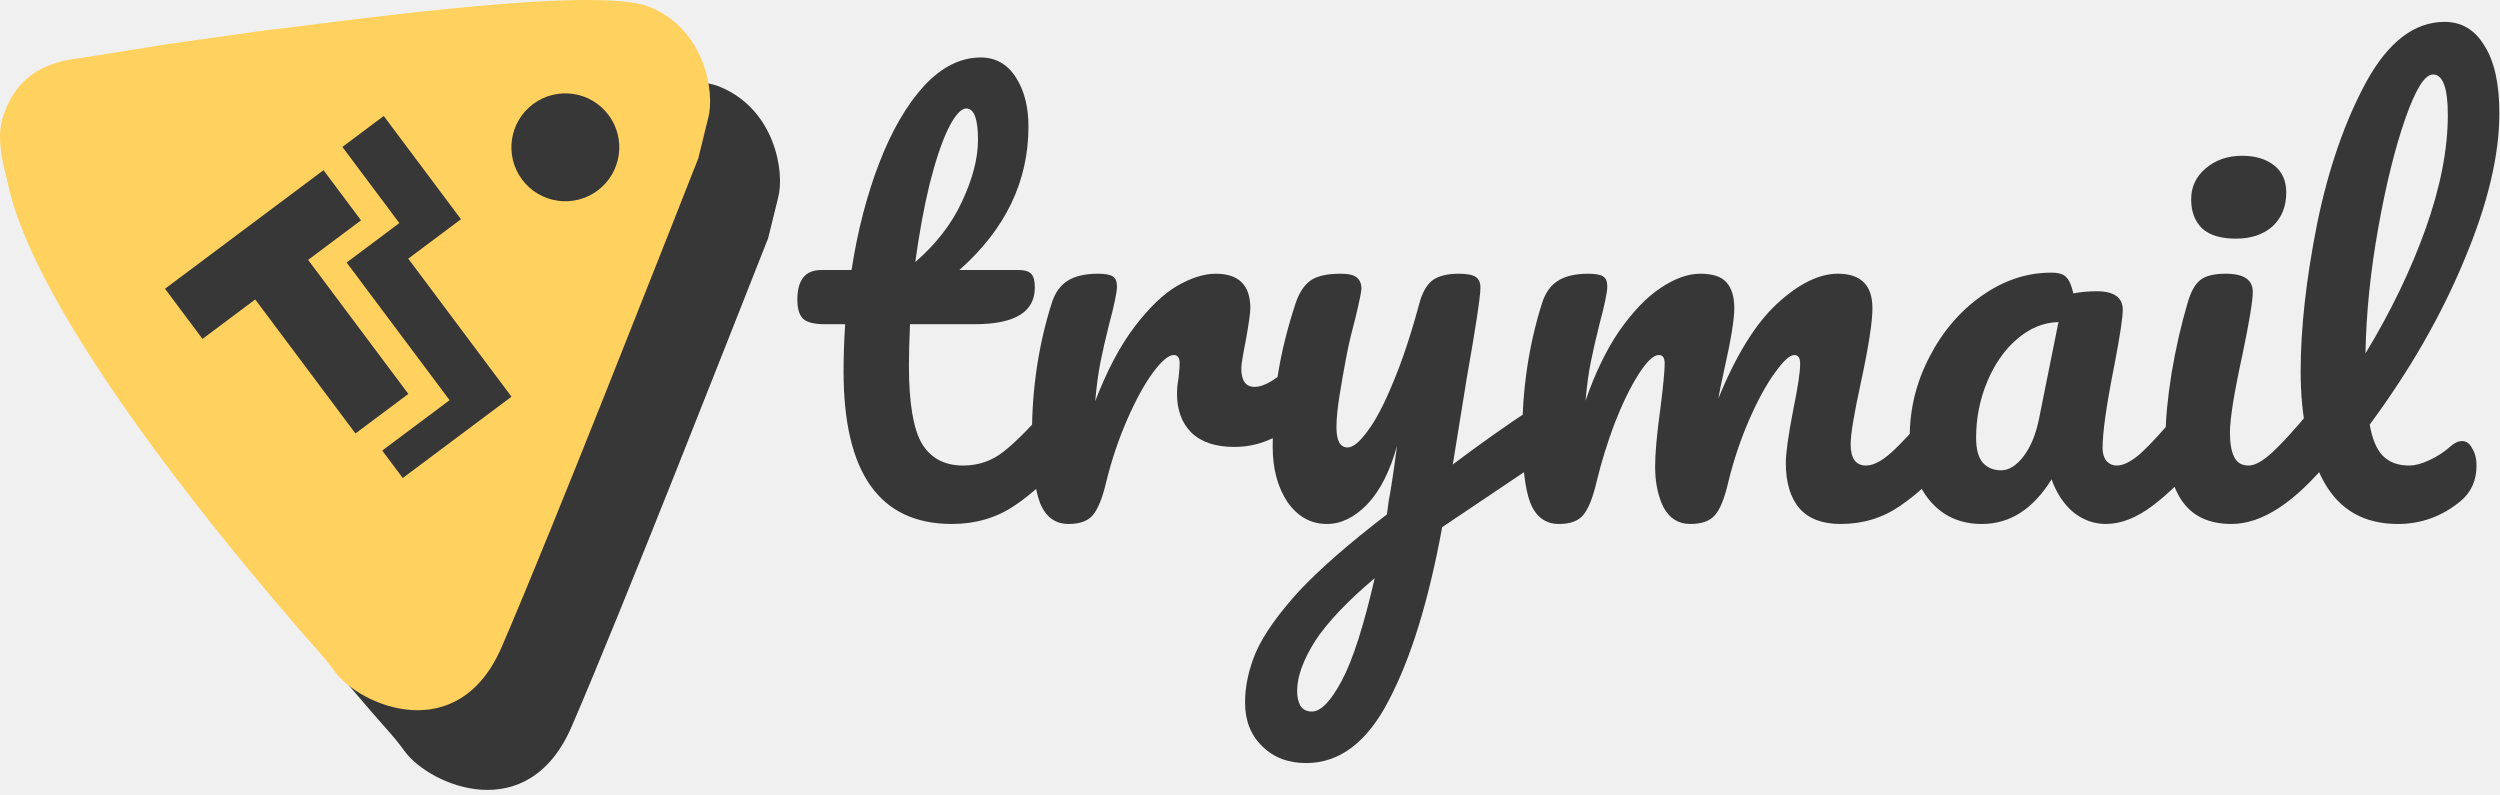
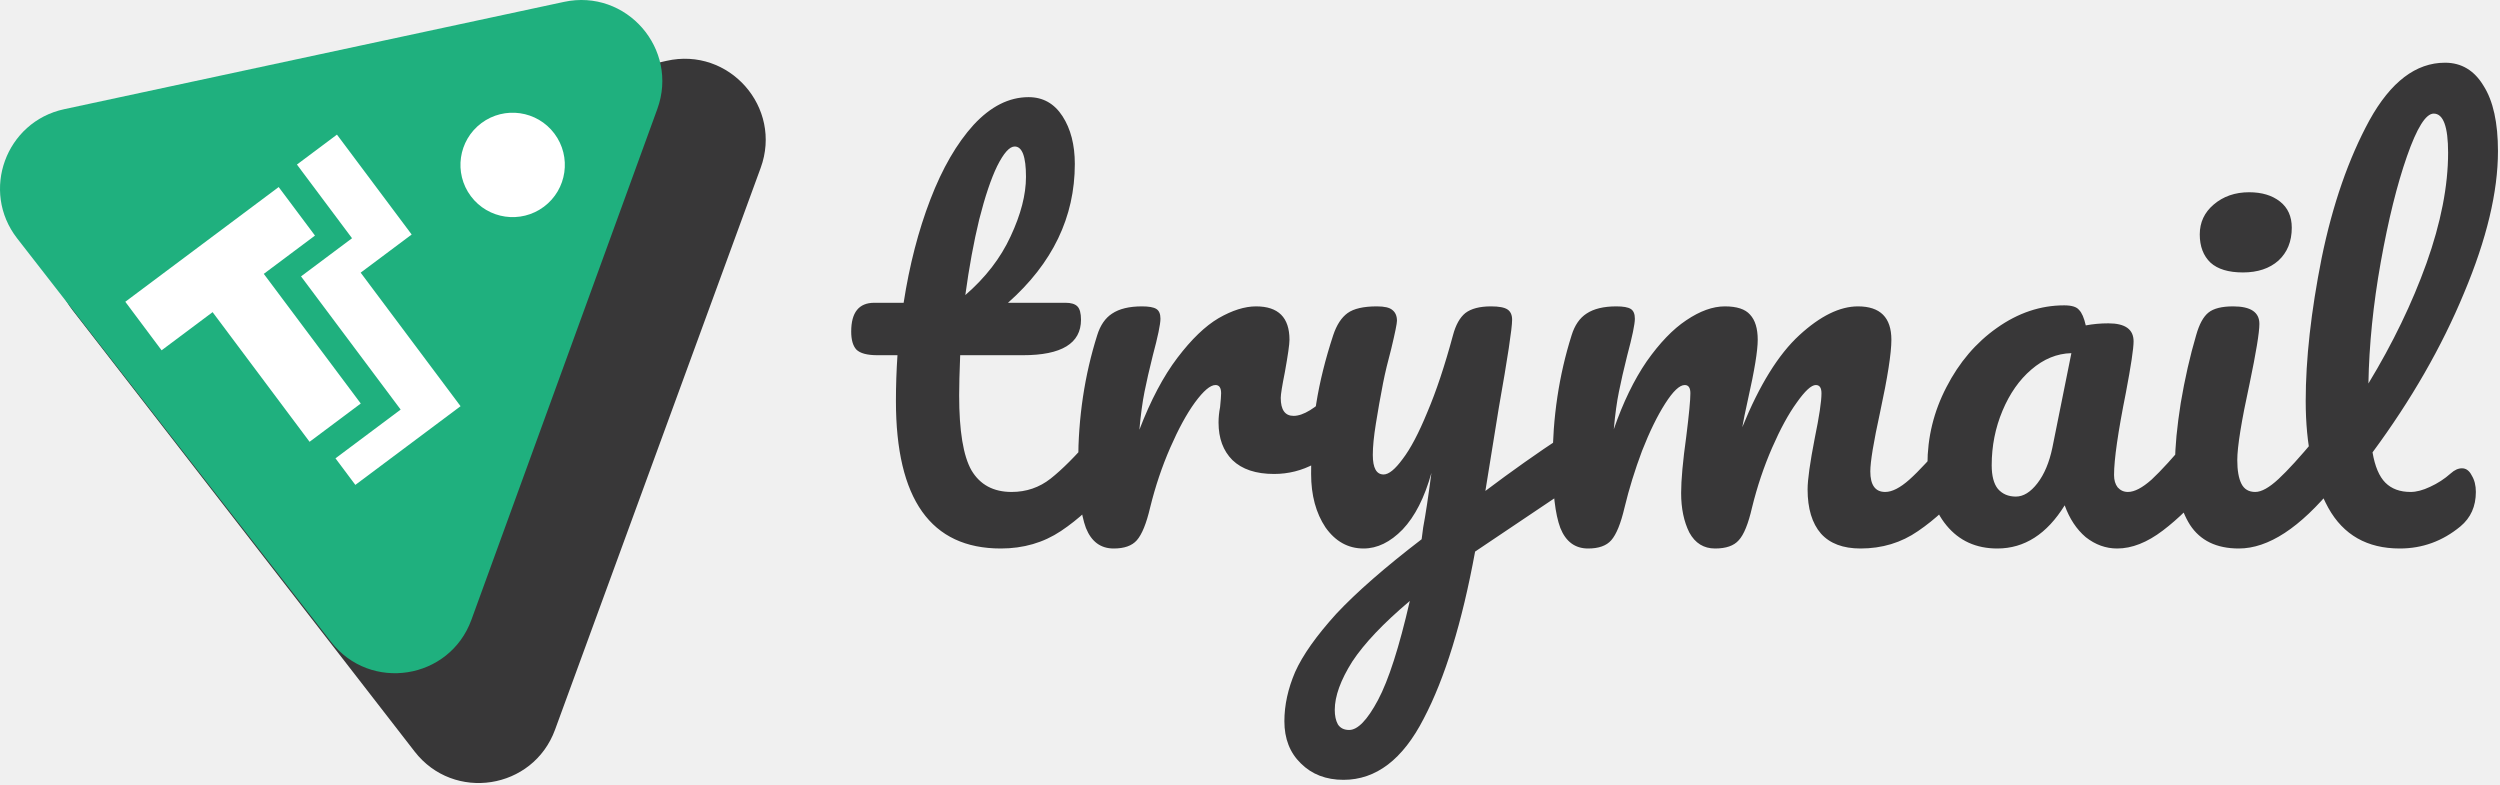
- <svg xmlns="http://www.w3.org/2000/svg" width="447" height="142" viewBox="0 0 447 142" fill="none">
-   <path d="M189.4 72.026C190.223 72.026 190.856 72.406 191.3 73.166C191.806 73.926 192.06 74.971 192.06 76.301C192.06 78.835 191.458 80.798 190.255 82.191C187.531 85.548 184.555 88.303 181.325 90.456C178.095 92.61 174.39 93.686 170.21 93.686C157.29 93.686 150.83 84.598 150.83 66.421C150.83 63.635 150.925 60.816 151.115 57.966H147.41C145.51 57.966 144.211 57.618 143.515 56.921C142.881 56.225 142.565 55.116 142.565 53.596C142.565 50.05 143.99 48.276 146.84 48.276H152.255C153.331 41.31 154.978 34.945 157.195 29.181C159.411 23.418 162.071 18.826 165.175 15.406C168.341 11.986 171.73 10.276 175.34 10.276C178 10.276 180.09 11.448 181.61 13.791C183.13 16.135 183.89 19.08 183.89 22.626C183.89 32.443 179.773 40.993 171.54 48.276H182.18C183.193 48.276 183.921 48.498 184.365 48.941C184.808 49.385 185.03 50.208 185.03 51.411C185.03 55.781 181.451 57.966 174.295 57.966H162.705C162.578 61.133 162.515 63.603 162.515 65.376C162.515 71.963 163.275 76.586 164.795 79.246C166.378 81.906 168.848 83.236 172.205 83.236C174.928 83.236 177.335 82.413 179.425 80.766C181.515 79.12 183.985 76.65 186.835 73.356C187.595 72.47 188.45 72.026 189.4 72.026ZM172.775 19.396C171.825 19.396 170.748 20.6 169.545 23.006C168.405 25.35 167.296 28.643 166.22 32.886C165.206 37.066 164.351 41.721 163.655 46.851C167.391 43.621 170.178 40.011 172.015 36.021C173.915 31.968 174.865 28.295 174.865 25.001C174.865 21.265 174.168 19.396 172.775 19.396ZM191.07 93.686C188.663 93.686 186.953 92.42 185.94 89.886C184.99 87.353 184.515 83.3 184.515 77.726C184.515 69.493 185.686 61.671 188.03 54.261C188.6 52.425 189.518 51.095 190.785 50.271C192.115 49.385 193.951 48.941 196.295 48.941C197.561 48.941 198.448 49.1 198.955 49.416C199.461 49.733 199.715 50.335 199.715 51.221C199.715 52.235 199.24 54.515 198.29 58.061C197.656 60.595 197.15 62.811 196.77 64.711C196.39 66.611 196.073 68.955 195.82 71.741C197.91 66.295 200.253 61.861 202.85 58.441C205.446 55.021 207.98 52.583 210.45 51.126C212.983 49.67 215.295 48.941 217.385 48.941C221.501 48.941 223.56 51 223.56 55.116C223.56 55.94 223.275 57.935 222.705 61.101C222.198 63.635 221.945 65.218 221.945 65.851C221.945 68.068 222.736 69.176 224.32 69.176C226.093 69.176 228.373 67.783 231.16 64.996C231.983 64.173 232.838 63.761 233.725 63.761C234.548 63.761 235.181 64.141 235.625 64.901C236.131 65.598 236.385 66.548 236.385 67.751C236.385 70.095 235.751 71.931 234.485 73.261C232.711 75.098 230.621 76.681 228.215 78.011C225.871 79.278 223.37 79.911 220.71 79.911C217.353 79.911 214.788 79.056 213.015 77.346C211.305 75.636 210.45 73.325 210.45 70.411C210.45 69.461 210.545 68.511 210.735 67.561C210.861 66.295 210.925 65.44 210.925 64.996C210.925 63.983 210.576 63.476 209.88 63.476C208.93 63.476 207.663 64.553 206.08 66.706C204.56 68.796 203.04 71.583 201.52 75.066C200 78.55 198.765 82.223 197.815 86.086C197.118 89.063 196.295 91.09 195.345 92.166C194.458 93.18 193.033 93.686 191.07 93.686ZM276.197 72.216C277.02 72.216 277.654 72.628 278.097 73.451C278.604 74.211 278.857 75.193 278.857 76.396C278.857 77.853 278.635 78.993 278.192 79.816C277.749 80.64 277.052 81.368 276.102 82.001L257.862 94.256C255.455 107.366 252.289 117.658 248.362 125.131C244.499 132.668 239.559 136.436 233.542 136.436C230.312 136.436 227.684 135.423 225.657 133.396C223.63 131.433 222.617 128.836 222.617 125.606C222.617 122.63 223.282 119.59 224.612 116.486C226.005 113.383 228.539 109.805 232.212 105.751C235.949 101.761 241.205 97.17 247.982 91.976L248.267 89.791C248.71 87.448 249.217 84.091 249.787 79.721C248.52 84.281 246.747 87.765 244.467 90.171C242.187 92.515 239.78 93.686 237.247 93.686C234.397 93.686 232.054 92.388 230.217 89.791C228.444 87.131 227.557 83.838 227.557 79.911C227.557 75.161 227.874 70.823 228.507 66.896C229.14 62.906 230.185 58.695 231.642 54.261C232.275 52.361 233.162 51 234.302 50.176C235.442 49.353 237.247 48.941 239.717 48.941C241.11 48.941 242.06 49.163 242.567 49.606C243.137 50.05 243.422 50.715 243.422 51.601C243.422 52.108 243.074 53.818 242.377 56.731C241.744 59.075 241.237 61.196 240.857 63.096C240.35 65.693 239.907 68.195 239.527 70.601C239.147 72.945 238.957 74.876 238.957 76.396C238.957 78.803 239.622 80.006 240.952 80.006C241.902 80.006 243.074 79.056 244.467 77.156C245.924 75.256 247.444 72.375 249.027 68.511C250.674 64.648 252.257 59.898 253.777 54.261C254.284 52.361 255.044 51 256.057 50.176C257.134 49.353 258.717 48.941 260.807 48.941C262.264 48.941 263.277 49.131 263.847 49.511C264.417 49.891 264.702 50.525 264.702 51.411C264.702 52.995 263.879 58.441 262.232 67.751L259.762 83.046C264.639 79.373 269.389 76.016 274.012 72.976C274.835 72.47 275.564 72.216 276.197 72.216ZM234.587 127.221C236.17 127.221 237.944 125.385 239.907 121.711C241.87 118.038 243.834 111.926 245.797 103.376C240.92 107.493 237.374 111.23 235.157 114.586C233.004 118.006 231.927 120.983 231.927 123.516C231.927 124.593 232.117 125.48 232.497 126.176C232.94 126.873 233.637 127.221 234.587 127.221ZM278.74 93.686C276.334 93.686 274.624 92.42 273.61 89.886C272.66 87.353 272.185 83.3 272.185 77.726C272.185 69.493 273.357 61.671 275.7 54.261C276.27 52.425 277.189 51.095 278.455 50.271C279.785 49.385 281.622 48.941 283.965 48.941C285.232 48.941 286.119 49.1 286.625 49.416C287.132 49.733 287.385 50.335 287.385 51.221C287.385 52.235 286.91 54.515 285.96 58.061C285.327 60.595 284.82 62.811 284.44 64.711C284.06 66.548 283.744 68.86 283.49 71.646C285.2 66.706 287.227 62.526 289.57 59.106C291.977 55.686 294.415 53.153 296.885 51.506C299.419 49.796 301.794 48.941 304.01 48.941C306.227 48.941 307.779 49.448 308.665 50.461C309.615 51.475 310.09 53.026 310.09 55.116C310.09 57.143 309.489 60.816 308.285 66.136C307.779 68.416 307.43 70.126 307.24 71.266C310.407 63.476 313.922 57.808 317.785 54.261C321.649 50.715 325.259 48.941 328.615 48.941C332.732 48.941 334.79 51 334.79 55.116C334.79 57.586 334.094 62.051 332.7 68.511C331.497 74.021 330.895 77.663 330.895 79.436C330.895 81.97 331.814 83.236 333.65 83.236C334.917 83.236 336.405 82.476 338.115 80.956C339.889 79.373 342.232 76.84 345.145 73.356C345.905 72.47 346.76 72.026 347.71 72.026C348.534 72.026 349.167 72.406 349.61 73.166C350.117 73.926 350.37 74.971 350.37 76.301C350.37 78.835 349.769 80.798 348.565 82.191C345.842 85.548 342.897 88.303 339.73 90.456C336.627 92.61 333.08 93.686 329.09 93.686C325.86 93.686 323.422 92.768 321.775 90.931C320.129 89.031 319.305 86.308 319.305 82.761C319.305 80.988 319.749 77.821 320.635 73.261C321.459 69.271 321.87 66.516 321.87 64.996C321.87 63.983 321.522 63.476 320.825 63.476C320.002 63.476 318.83 64.553 317.31 66.706C315.79 68.796 314.27 71.583 312.75 75.066C311.23 78.55 309.995 82.223 309.045 86.086C308.349 89.126 307.525 91.153 306.575 92.166C305.689 93.18 304.232 93.686 302.205 93.686C300.115 93.686 298.532 92.705 297.455 90.741C296.442 88.715 295.935 86.276 295.935 83.426C295.935 81.02 296.252 77.536 296.885 72.976C297.392 68.923 297.645 66.263 297.645 64.996C297.645 63.983 297.297 63.476 296.6 63.476C295.65 63.476 294.447 64.616 292.99 66.896C291.534 69.176 290.109 72.09 288.715 75.636C287.385 79.183 286.309 82.666 285.485 86.086C284.789 89.063 283.965 91.09 283.015 92.166C282.129 93.18 280.704 93.686 278.74 93.686ZM354.374 93.686C350.447 93.686 347.312 92.261 344.969 89.411C342.626 86.561 341.454 82.825 341.454 78.201C341.454 73.135 342.626 68.353 344.969 63.856C347.312 59.296 350.416 55.655 354.279 52.931C358.206 50.145 362.354 48.751 366.724 48.751C368.117 48.751 369.036 49.036 369.479 49.606C369.986 50.113 370.397 51.063 370.714 52.456C372.044 52.203 373.437 52.076 374.894 52.076C377.997 52.076 379.549 53.185 379.549 55.401C379.549 56.731 379.074 59.898 378.124 64.901C376.667 72.185 375.939 77.251 375.939 80.101C375.939 81.051 376.161 81.811 376.604 82.381C377.111 82.951 377.744 83.236 378.504 83.236C379.707 83.236 381.164 82.476 382.874 80.956C384.584 79.373 386.896 76.84 389.809 73.356C390.569 72.47 391.424 72.026 392.374 72.026C393.197 72.026 393.831 72.406 394.274 73.166C394.781 73.926 395.034 74.971 395.034 76.301C395.034 78.835 394.432 80.798 393.229 82.191C390.632 85.421 387.877 88.145 384.964 90.361C382.051 92.578 379.232 93.686 376.509 93.686C374.419 93.686 372.487 92.99 370.714 91.596C369.004 90.14 367.706 88.176 366.819 85.706C363.526 91.026 359.377 93.686 354.374 93.686ZM357.794 84.091C359.187 84.091 360.517 83.268 361.784 81.621C363.051 79.975 363.969 77.79 364.539 75.066L368.054 57.586C365.394 57.65 362.924 58.663 360.644 60.626C358.427 62.526 356.654 65.06 355.324 68.226C353.994 71.393 353.329 74.75 353.329 78.296C353.329 80.26 353.709 81.716 354.469 82.666C355.292 83.616 356.401 84.091 357.794 84.091ZM399.758 42.671C397.098 42.671 395.103 42.07 393.773 40.866C392.443 39.6 391.778 37.858 391.778 35.641C391.778 33.425 392.633 31.588 394.343 30.131C396.116 28.611 398.301 27.851 400.898 27.851C403.241 27.851 405.141 28.421 406.598 29.561C408.055 30.701 408.783 32.316 408.783 34.406C408.783 36.94 407.96 38.966 406.313 40.486C404.666 41.943 402.481 42.671 399.758 42.671ZM398.998 93.686C394.881 93.686 391.873 92.23 389.973 89.316C388.136 86.403 387.218 82.54 387.218 77.726C387.218 74.876 387.566 71.235 388.263 66.801C389.023 62.305 389.973 58.125 391.113 54.261C391.683 52.235 392.443 50.841 393.393 50.081C394.343 49.321 395.863 48.941 397.953 48.941C401.183 48.941 402.798 50.018 402.798 52.171C402.798 53.755 402.196 57.428 400.993 63.191C399.473 70.158 398.713 74.876 398.713 77.346C398.713 79.246 398.966 80.703 399.473 81.716C399.98 82.73 400.835 83.236 402.038 83.236C403.178 83.236 404.603 82.445 406.313 80.861C408.023 79.278 410.303 76.776 413.153 73.356C413.913 72.47 414.768 72.026 415.718 72.026C416.541 72.026 417.175 72.406 417.618 73.166C418.125 73.926 418.378 74.971 418.378 76.301C418.378 78.835 417.776 80.798 416.573 82.191C410.303 89.855 404.445 93.686 398.998 93.686ZM438.147 79.816C438.843 79.183 439.54 78.866 440.237 78.866C440.997 78.866 441.598 79.31 442.042 80.196C442.548 81.02 442.802 82.033 442.802 83.236C442.802 85.896 441.852 88.018 439.952 89.601C436.658 92.325 432.922 93.686 428.742 93.686C422.725 93.686 418.323 91.185 415.537 86.181C412.75 81.115 411.357 74.528 411.357 66.421C411.357 58.695 412.338 49.891 414.302 40.011C416.328 30.131 419.273 21.645 423.137 14.551C427.063 7.458 431.718 3.911 437.102 3.911C440.142 3.911 442.517 5.336 444.227 8.186C446 10.973 446.887 14.995 446.887 20.251C446.887 27.788 444.797 36.528 440.617 46.471C436.5 56.415 430.863 66.231 423.707 75.921C424.15 78.518 424.942 80.386 426.082 81.526C427.222 82.666 428.773 83.236 430.737 83.236C431.813 83.236 433.017 82.92 434.347 82.286C435.74 81.653 437.007 80.83 438.147 79.816ZM435.012 13.316C433.555 13.316 431.908 15.945 430.072 21.201C428.235 26.458 426.62 32.981 425.227 40.771C423.833 48.561 423.073 56.035 422.947 63.191C427.443 55.781 431.022 48.371 433.682 40.961C436.342 33.488 437.672 26.68 437.672 20.536C437.672 15.723 436.785 13.316 435.012 13.316Z" fill="#383738" />
-   <path d="M139.119 35.385L137.352 42.571C130.241 60.549 111.536 108.297 102.214 129.903C94.41 147.99 76.933 140.441 72.428 134.419L32.354 80.969C23.167 68.719 10.052 45.442 12.895 35.617C15.292 27.334 21.333 25.301 26.442 24.697L42.761 22.097L60.112 19.645C70.002 18.617 118.553 11.451 128.565 15.457C138.578 19.462 140.373 30.839 139.119 35.385Z" fill="#383738" />
-   <path d="M13.291 42.219C13.916 65.594 54.874 114.802 74.916 136.844L75.791 132.344L47.166 80.094C35.374 57.969 12.091 19.419 13.291 42.219Z" fill="#383738" />
-   <path d="M126.619 21.134L124.852 28.321C117.741 46.299 99.036 94.047 89.714 115.653C81.91 133.74 64.433 126.191 59.928 120.169L19.854 66.719C10.667 54.469 -2.448 31.192 0.395 21.366C2.792 13.084 8.833 11.051 13.942 10.447L30.262 7.847L47.612 5.395C57.502 4.367 106.053 -2.799 116.065 1.206C126.078 5.212 127.873 16.589 126.619 21.134Z" fill="#FFD25F" />
-   <path d="M0.791 27.969C1.416 51.344 42.374 100.552 62.416 122.594L63.291 118.094L34.666 65.844C22.874 43.719 -0.409 5.169 0.791 27.969Z" fill="#FFD25F" />
-   <circle cx="101.082" cy="26.338" r="9.646" transform="rotate(-36.7962 101.082 26.3381)" fill="#383738" />
-   <path d="M55.092 46.47L73.013 70.429L63.554 77.504L45.633 53.545L36.207 60.596L29.499 51.628L57.843 30.426L64.552 39.394L55.092 46.47Z" fill="#383738" />
-   <path d="M72.996 46.248L90.917 70.207L91.455 70.927L72.013 85.469L68.341 80.559L80.386 71.55L61.975 46.937L71.401 39.886L61.217 26.27L68.614 20.736L82.422 39.197L72.996 46.248Z" fill="#383738" />
+ <svg xmlns="http://www.w3.org/2000/svg" width="462" height="145" viewBox="0 0 462 145" fill="none">
+   <path d="M204.137 79.703C204.96 79.703 205.594 80.083 206.037 80.843C206.544 81.603 206.797 82.648 206.797 83.978C206.797 86.511 206.195 88.474 204.992 89.868C202.269 93.224 199.292 95.979 196.062 98.133C192.832 100.286 189.127 101.363 184.947 101.363C172.027 101.363 165.567 92.274 165.567 74.098C165.567 71.311 165.662 68.493 165.852 65.643H162.147C160.247 65.643 158.949 65.294 158.252 64.598C157.619 63.901 157.302 62.793 157.302 61.273C157.302 57.726 158.727 55.953 161.577 55.953H166.992C168.069 48.986 169.715 42.621 171.932 36.858C174.149 31.094 176.809 26.503 179.912 23.083C183.079 19.663 186.467 17.953 190.077 17.953C192.737 17.953 194.827 19.124 196.347 21.468C197.867 23.811 198.627 26.756 198.627 30.303C198.627 40.119 194.51 48.669 186.277 55.953H196.917C197.93 55.953 198.659 56.174 199.102 56.618C199.545 57.061 199.767 57.884 199.767 59.088C199.767 63.458 196.189 65.643 189.032 65.643H177.442C177.315 68.809 177.252 71.279 177.252 73.053C177.252 79.639 178.012 84.263 179.532 86.923C181.115 89.583 183.585 90.913 186.942 90.913C189.665 90.913 192.072 90.089 194.162 88.443C196.252 86.796 198.722 84.326 201.572 81.033C202.332 80.146 203.187 79.703 204.137 79.703ZM187.512 27.073C186.562 27.073 185.485 28.276 184.282 30.683C183.142 33.026 182.034 36.319 180.957 40.563C179.944 44.743 179.089 49.398 178.392 54.528C182.129 51.298 184.915 47.688 186.752 43.698C188.652 39.644 189.602 35.971 189.602 32.678C189.602 28.941 188.905 27.073 187.512 27.073ZM205.807 101.363C203.4 101.363 201.69 100.096 200.677 97.563C199.727 95.029 199.252 90.976 199.252 85.403C199.252 77.169 200.424 69.348 202.767 61.938C203.337 60.101 204.255 58.771 205.522 57.948C206.852 57.061 208.689 56.618 211.032 56.618C212.299 56.618 213.185 56.776 213.692 57.093C214.199 57.409 214.452 58.011 214.452 58.898C214.452 59.911 213.977 62.191 213.027 65.738C212.394 68.271 211.887 70.488 211.507 72.388C211.127 74.288 210.81 76.631 210.557 79.418C212.647 73.971 214.99 69.538 217.587 66.118C220.184 62.698 222.717 60.259 225.187 58.803C227.72 57.346 230.032 56.618 232.122 56.618C236.239 56.618 238.297 58.676 238.297 62.793C238.297 63.616 238.012 65.611 237.442 68.778C236.935 71.311 236.682 72.894 236.682 73.528C236.682 75.744 237.474 76.853 239.057 76.853C240.83 76.853 243.11 75.459 245.897 72.673C246.72 71.849 247.575 71.438 248.462 71.438C249.285 71.438 249.919 71.818 250.362 72.578C250.869 73.274 251.122 74.224 251.122 75.428C251.122 77.771 250.489 79.608 249.222 80.938C247.449 82.774 245.359 84.358 242.952 85.688C240.609 86.954 238.107 87.588 235.447 87.588C232.09 87.588 229.525 86.733 227.752 85.023C226.042 83.313 225.187 81.001 225.187 78.088C225.187 77.138 225.282 76.188 225.472 75.238C225.599 73.971 225.662 73.116 225.662 72.673C225.662 71.659 225.314 71.153 224.617 71.153C223.667 71.153 222.4 72.229 220.817 74.383C219.297 76.473 217.777 79.259 216.257 82.743C214.737 86.226 213.502 89.899 212.552 93.763C211.855 96.739 211.032 98.766 210.082 99.843C209.195 100.856 207.77 101.363 205.807 101.363ZM290.934 79.893C291.758 79.893 292.391 80.304 292.834 81.128C293.341 81.888 293.594 82.869 293.594 84.073C293.594 85.529 293.373 86.669 292.929 87.493C292.486 88.316 291.789 89.044 290.839 89.678L272.599 101.933C270.193 115.043 267.026 125.334 263.099 132.808C259.236 140.344 254.296 144.113 248.279 144.113C245.049 144.113 242.421 143.099 240.394 141.073C238.368 139.109 237.354 136.513 237.354 133.283C237.354 130.306 238.019 127.266 239.349 124.163C240.743 121.059 243.276 117.481 246.949 113.428C250.686 109.438 255.943 104.846 262.719 99.653L263.004 97.468C263.448 95.124 263.954 91.768 264.524 87.398C263.258 91.958 261.484 95.441 259.204 97.848C256.924 100.191 254.518 101.363 251.984 101.363C249.134 101.363 246.791 100.064 244.954 97.468C243.181 94.808 242.294 91.514 242.294 87.588C242.294 82.838 242.611 78.499 243.244 74.573C243.878 70.583 244.923 66.371 246.379 61.938C247.013 60.038 247.899 58.676 249.039 57.853C250.179 57.029 251.984 56.618 254.454 56.618C255.848 56.618 256.798 56.839 257.304 57.283C257.874 57.726 258.159 58.391 258.159 59.278C258.159 59.784 257.811 61.494 257.114 64.408C256.481 66.751 255.974 68.873 255.594 70.773C255.088 73.369 254.644 75.871 254.264 78.278C253.884 80.621 253.694 82.553 253.694 84.073C253.694 86.479 254.359 87.683 255.689 87.683C256.639 87.683 257.811 86.733 259.204 84.833C260.661 82.933 262.181 80.051 263.764 76.188C265.411 72.324 266.994 67.574 268.514 61.938C269.021 60.038 269.781 58.676 270.794 57.853C271.871 57.029 273.454 56.618 275.544 56.618C277.001 56.618 278.014 56.808 278.584 57.188C279.154 57.568 279.439 58.201 279.439 59.088C279.439 60.671 278.616 66.118 276.969 75.428L274.499 90.723C279.376 87.049 284.126 83.693 288.749 80.653C289.573 80.146 290.301 79.893 290.934 79.893ZM249.324 134.898C250.908 134.898 252.681 133.061 254.644 129.388C256.608 125.714 258.571 119.603 260.534 111.053C255.658 115.169 252.111 118.906 249.894 122.263C247.741 125.683 246.664 128.659 246.664 131.193C246.664 132.269 246.854 133.156 247.234 133.853C247.678 134.549 248.374 134.898 249.324 134.898ZM293.478 101.363C291.071 101.363 289.361 100.096 288.348 97.563C287.398 95.029 286.923 90.976 286.923 85.403C286.923 77.169 288.094 69.348 290.438 61.938C291.008 60.101 291.926 58.771 293.193 57.948C294.523 57.061 296.359 56.618 298.703 56.618C299.969 56.618 300.856 56.776 301.363 57.093C301.869 57.409 302.123 58.011 302.123 58.898C302.123 59.911 301.648 62.191 300.698 65.738C300.064 68.271 299.558 70.488 299.178 72.388C298.798 74.224 298.481 76.536 298.228 79.323C299.938 74.383 301.964 70.203 304.308 66.783C306.714 63.363 309.153 60.829 311.623 59.183C314.156 57.473 316.531 56.618 318.748 56.618C320.964 56.618 322.516 57.124 323.403 58.138C324.353 59.151 324.828 60.703 324.828 62.793C324.828 64.819 324.226 68.493 323.023 73.813C322.516 76.093 322.168 77.803 321.978 78.943C325.144 71.153 328.659 65.484 332.523 61.938C336.386 58.391 339.996 56.618 343.353 56.618C347.469 56.618 349.528 58.676 349.528 62.793C349.528 65.263 348.831 69.728 347.438 76.188C346.234 81.698 345.633 85.339 345.633 87.113C345.633 89.646 346.551 90.913 348.388 90.913C349.654 90.913 351.143 90.153 352.853 88.633C354.626 87.049 356.969 84.516 359.883 81.033C360.643 80.146 361.498 79.703 362.448 79.703C363.271 79.703 363.904 80.083 364.348 80.843C364.854 81.603 365.108 82.648 365.108 83.978C365.108 86.511 364.506 88.474 363.303 89.868C360.579 93.224 357.634 95.979 354.468 98.133C351.364 100.286 347.818 101.363 343.828 101.363C340.598 101.363 338.159 100.444 336.513 98.608C334.866 96.708 334.043 93.984 334.043 90.438C334.043 88.664 334.486 85.498 335.373 80.938C336.196 76.948 336.608 74.193 336.608 72.673C336.608 71.659 336.259 71.153 335.563 71.153C334.739 71.153 333.568 72.229 332.048 74.383C330.528 76.473 329.008 79.259 327.488 82.743C325.968 86.226 324.733 89.899 323.783 93.763C323.086 96.803 322.263 98.829 321.313 99.843C320.426 100.856 318.969 101.363 316.943 101.363C314.853 101.363 313.269 100.381 312.193 98.418C311.179 96.391 310.673 93.953 310.673 91.103C310.673 88.696 310.989 85.213 311.623 80.653C312.129 76.599 312.383 73.939 312.383 72.673C312.383 71.659 312.034 71.153 311.338 71.153C310.388 71.153 309.184 72.293 307.728 74.573C306.271 76.853 304.846 79.766 303.453 83.313C302.123 86.859 301.046 90.343 300.223 93.763C299.526 96.739 298.703 98.766 297.753 99.843C296.866 100.856 295.441 101.363 293.478 101.363ZM369.111 101.363C365.184 101.363 362.049 99.938 359.706 97.088C357.363 94.238 356.191 90.501 356.191 85.878C356.191 80.811 357.363 76.029 359.706 71.533C362.049 66.973 365.153 63.331 369.016 60.608C372.943 57.821 377.091 56.428 381.461 56.428C382.854 56.428 383.773 56.713 384.216 57.283C384.723 57.789 385.134 58.739 385.451 60.133C386.781 59.879 388.174 59.753 389.631 59.753C392.734 59.753 394.286 60.861 394.286 63.078C394.286 64.408 393.811 67.574 392.861 72.578C391.404 79.861 390.676 84.928 390.676 87.778C390.676 88.728 390.898 89.488 391.341 90.058C391.848 90.628 392.481 90.913 393.241 90.913C394.444 90.913 395.901 90.153 397.611 88.633C399.321 87.049 401.633 84.516 404.546 81.033C405.306 80.146 406.161 79.703 407.111 79.703C407.934 79.703 408.568 80.083 409.011 80.843C409.518 81.603 409.771 82.648 409.771 83.978C409.771 86.511 409.169 88.474 407.966 89.868C405.369 93.098 402.614 95.821 399.701 98.038C396.788 100.254 393.969 101.363 391.246 101.363C389.156 101.363 387.224 100.666 385.451 99.273C383.741 97.816 382.443 95.853 381.556 93.383C378.263 98.703 374.114 101.363 369.111 101.363ZM372.531 91.768C373.924 91.768 375.254 90.944 376.521 89.298C377.788 87.651 378.706 85.466 379.276 82.743L382.791 65.263C380.131 65.326 377.661 66.339 375.381 68.303C373.164 70.203 371.391 72.736 370.061 75.903C368.731 79.069 368.066 82.426 368.066 85.973C368.066 87.936 368.446 89.393 369.206 90.343C370.029 91.293 371.138 91.768 372.531 91.768ZM414.495 50.348C411.835 50.348 409.84 49.746 408.51 48.543C407.18 47.276 406.515 45.534 406.515 43.318C406.515 41.101 407.37 39.264 409.08 37.808C410.854 36.288 413.039 35.528 415.635 35.528C417.979 35.528 419.879 36.098 421.335 37.238C422.792 38.378 423.52 39.993 423.52 42.083C423.52 44.616 422.697 46.643 421.05 48.163C419.404 49.619 417.219 50.348 414.495 50.348ZM413.735 101.363C409.619 101.363 406.61 99.906 404.71 96.993C402.874 94.079 401.955 90.216 401.955 85.403C401.955 82.553 402.304 78.911 403 74.478C403.76 69.981 404.71 65.801 405.85 61.938C406.42 59.911 407.18 58.518 408.13 57.758C409.08 56.998 410.6 56.618 412.69 56.618C415.92 56.618 417.535 57.694 417.535 59.848C417.535 61.431 416.934 65.104 415.73 70.868C414.21 77.834 413.45 82.553 413.45 85.023C413.45 86.923 413.704 88.379 414.21 89.393C414.717 90.406 415.572 90.913 416.775 90.913C417.915 90.913 419.34 90.121 421.05 88.538C422.76 86.954 425.04 84.453 427.89 81.033C428.65 80.146 429.505 79.703 430.455 79.703C431.279 79.703 431.912 80.083 432.355 80.843C432.862 81.603 433.115 82.648 433.115 83.978C433.115 86.511 432.514 88.474 431.31 89.868C425.04 97.531 419.182 101.363 413.735 101.363ZM452.884 87.493C453.581 86.859 454.277 86.543 454.974 86.543C455.734 86.543 456.336 86.986 456.779 87.873C457.286 88.696 457.539 89.709 457.539 90.913C457.539 93.573 456.589 95.694 454.689 97.278C451.396 100.001 447.659 101.363 443.479 101.363C437.462 101.363 433.061 98.861 430.274 93.858C427.487 88.791 426.094 82.204 426.094 74.098C426.094 66.371 427.076 57.568 429.039 47.688C431.066 37.808 434.011 29.321 437.874 22.228C441.801 15.134 446.456 11.588 451.839 11.588C454.879 11.588 457.254 13.013 458.964 15.863C460.737 18.649 461.624 22.671 461.624 27.928C461.624 35.464 459.534 44.204 455.354 54.148C451.237 64.091 445.601 73.908 438.444 83.598C438.887 86.194 439.679 88.063 440.819 89.203C441.959 90.343 443.511 90.913 445.474 90.913C446.551 90.913 447.754 90.596 449.084 89.963C450.477 89.329 451.744 88.506 452.884 87.493ZM449.749 20.993C448.292 20.993 446.646 23.621 444.809 28.878C442.972 34.134 441.357 40.658 439.964 48.448C438.571 56.238 437.811 63.711 437.684 70.868C442.181 63.458 445.759 56.048 448.419 48.638C451.079 41.164 452.409 34.356 452.409 28.213C452.409 23.399 451.522 20.993 449.749 20.993Z" fill="#383738" />
+   <path d="M13.421 57.343C6.652 48.61 11.329 35.804 22.133 33.487L80.432 20.988L123.151 11.248C134.746 8.604 144.659 19.861 140.571 31.029L102.568 134.856C98.513 145.932 83.851 148.212 76.626 138.889L13.421 57.343Z" fill="#383738" />
+   <path d="M3.173 44.055C-3.618 35.326 1.051 22.5 11.864 20.178L104.229 0.347C115.761 -2.128 125.507 9.06 121.473 20.144L87.117 114.537C83.083 125.621 68.425 127.927 61.182 118.618L3.173 44.055Z" fill="#1FB07E" />
+   <path d="M102.462 24.7C105.653 28.966 104.781 35.011 100.515 38.202C96.249 41.393 90.204 40.521 87.013 36.255C83.822 31.989 84.693 25.944 88.959 22.753C93.225 19.562 99.271 20.433 102.462 24.7Z" fill="white" />
+   <path d="M48.748 50.609L66.669 74.568L57.21 81.644L39.288 57.684L29.862 64.736L23.154 55.767L51.499 34.566L58.207 43.534L48.748 50.609Z" fill="white" />
+   <path d="M66.651 50.387L85.111 75.066L65.668 89.608L61.996 84.699L74.041 75.689L55.63 51.076L65.057 44.025L54.872 30.409L62.269 24.876L76.077 43.336L66.651 50.387Z" fill="white" />
</svg>
